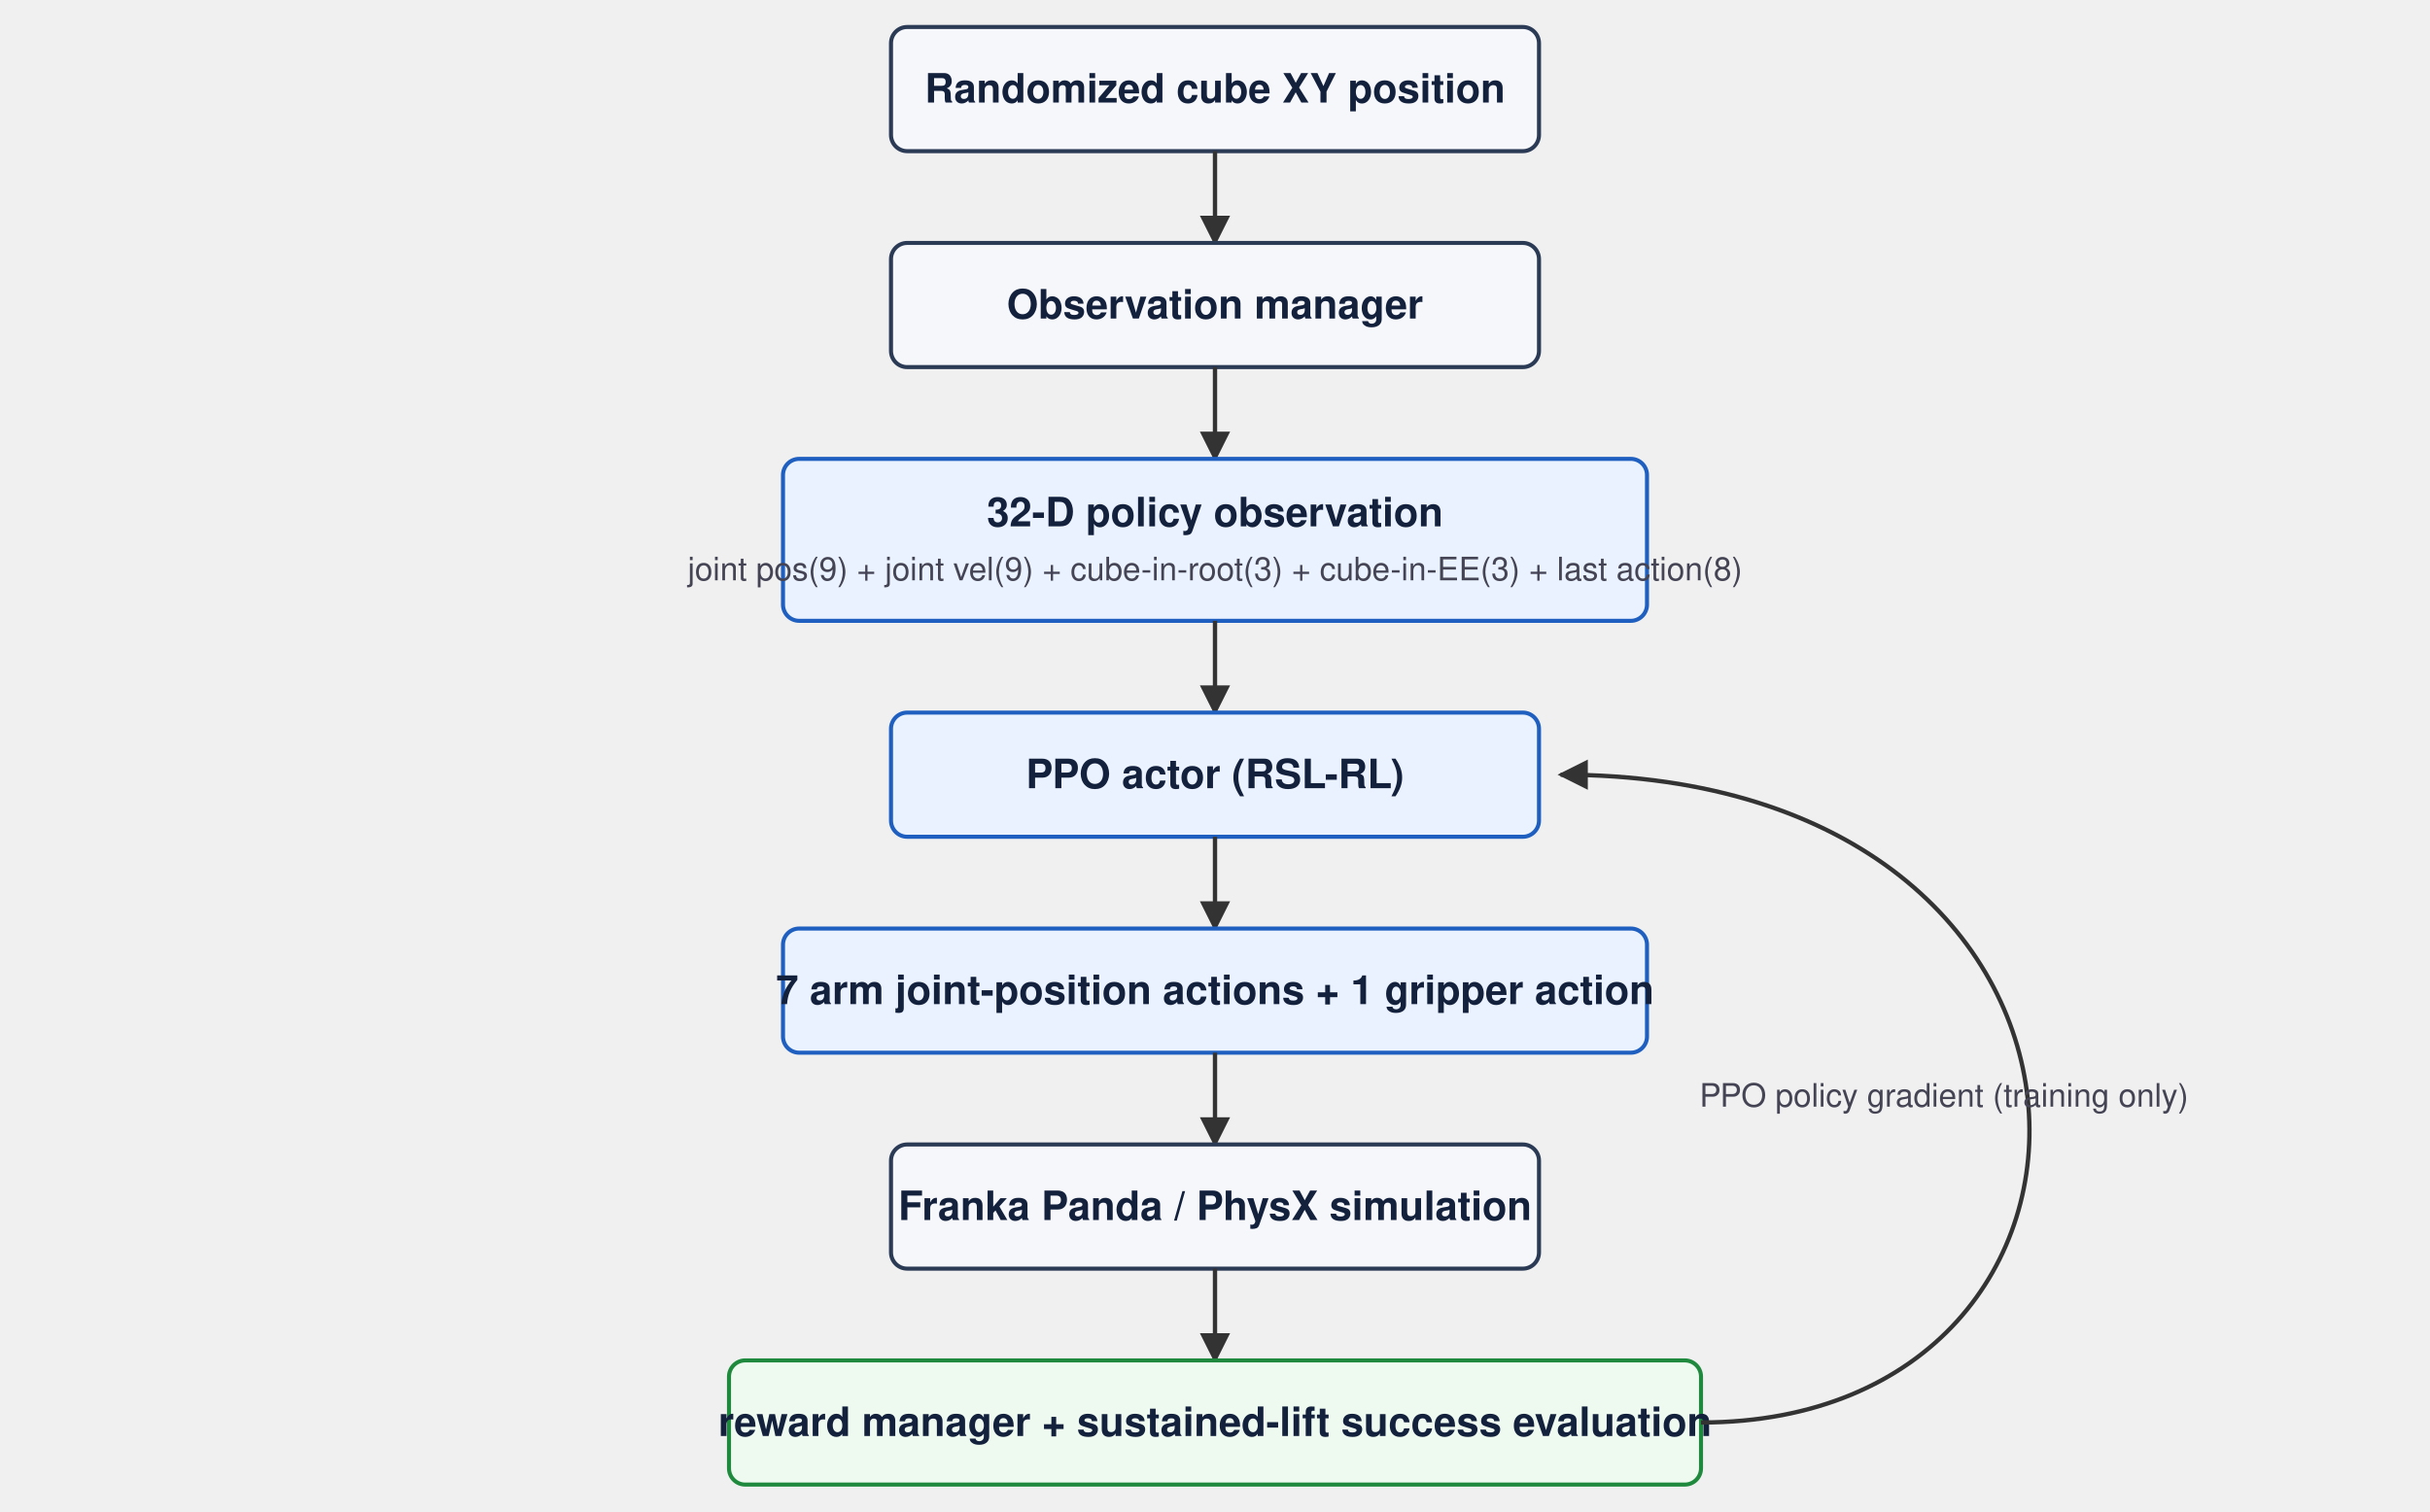
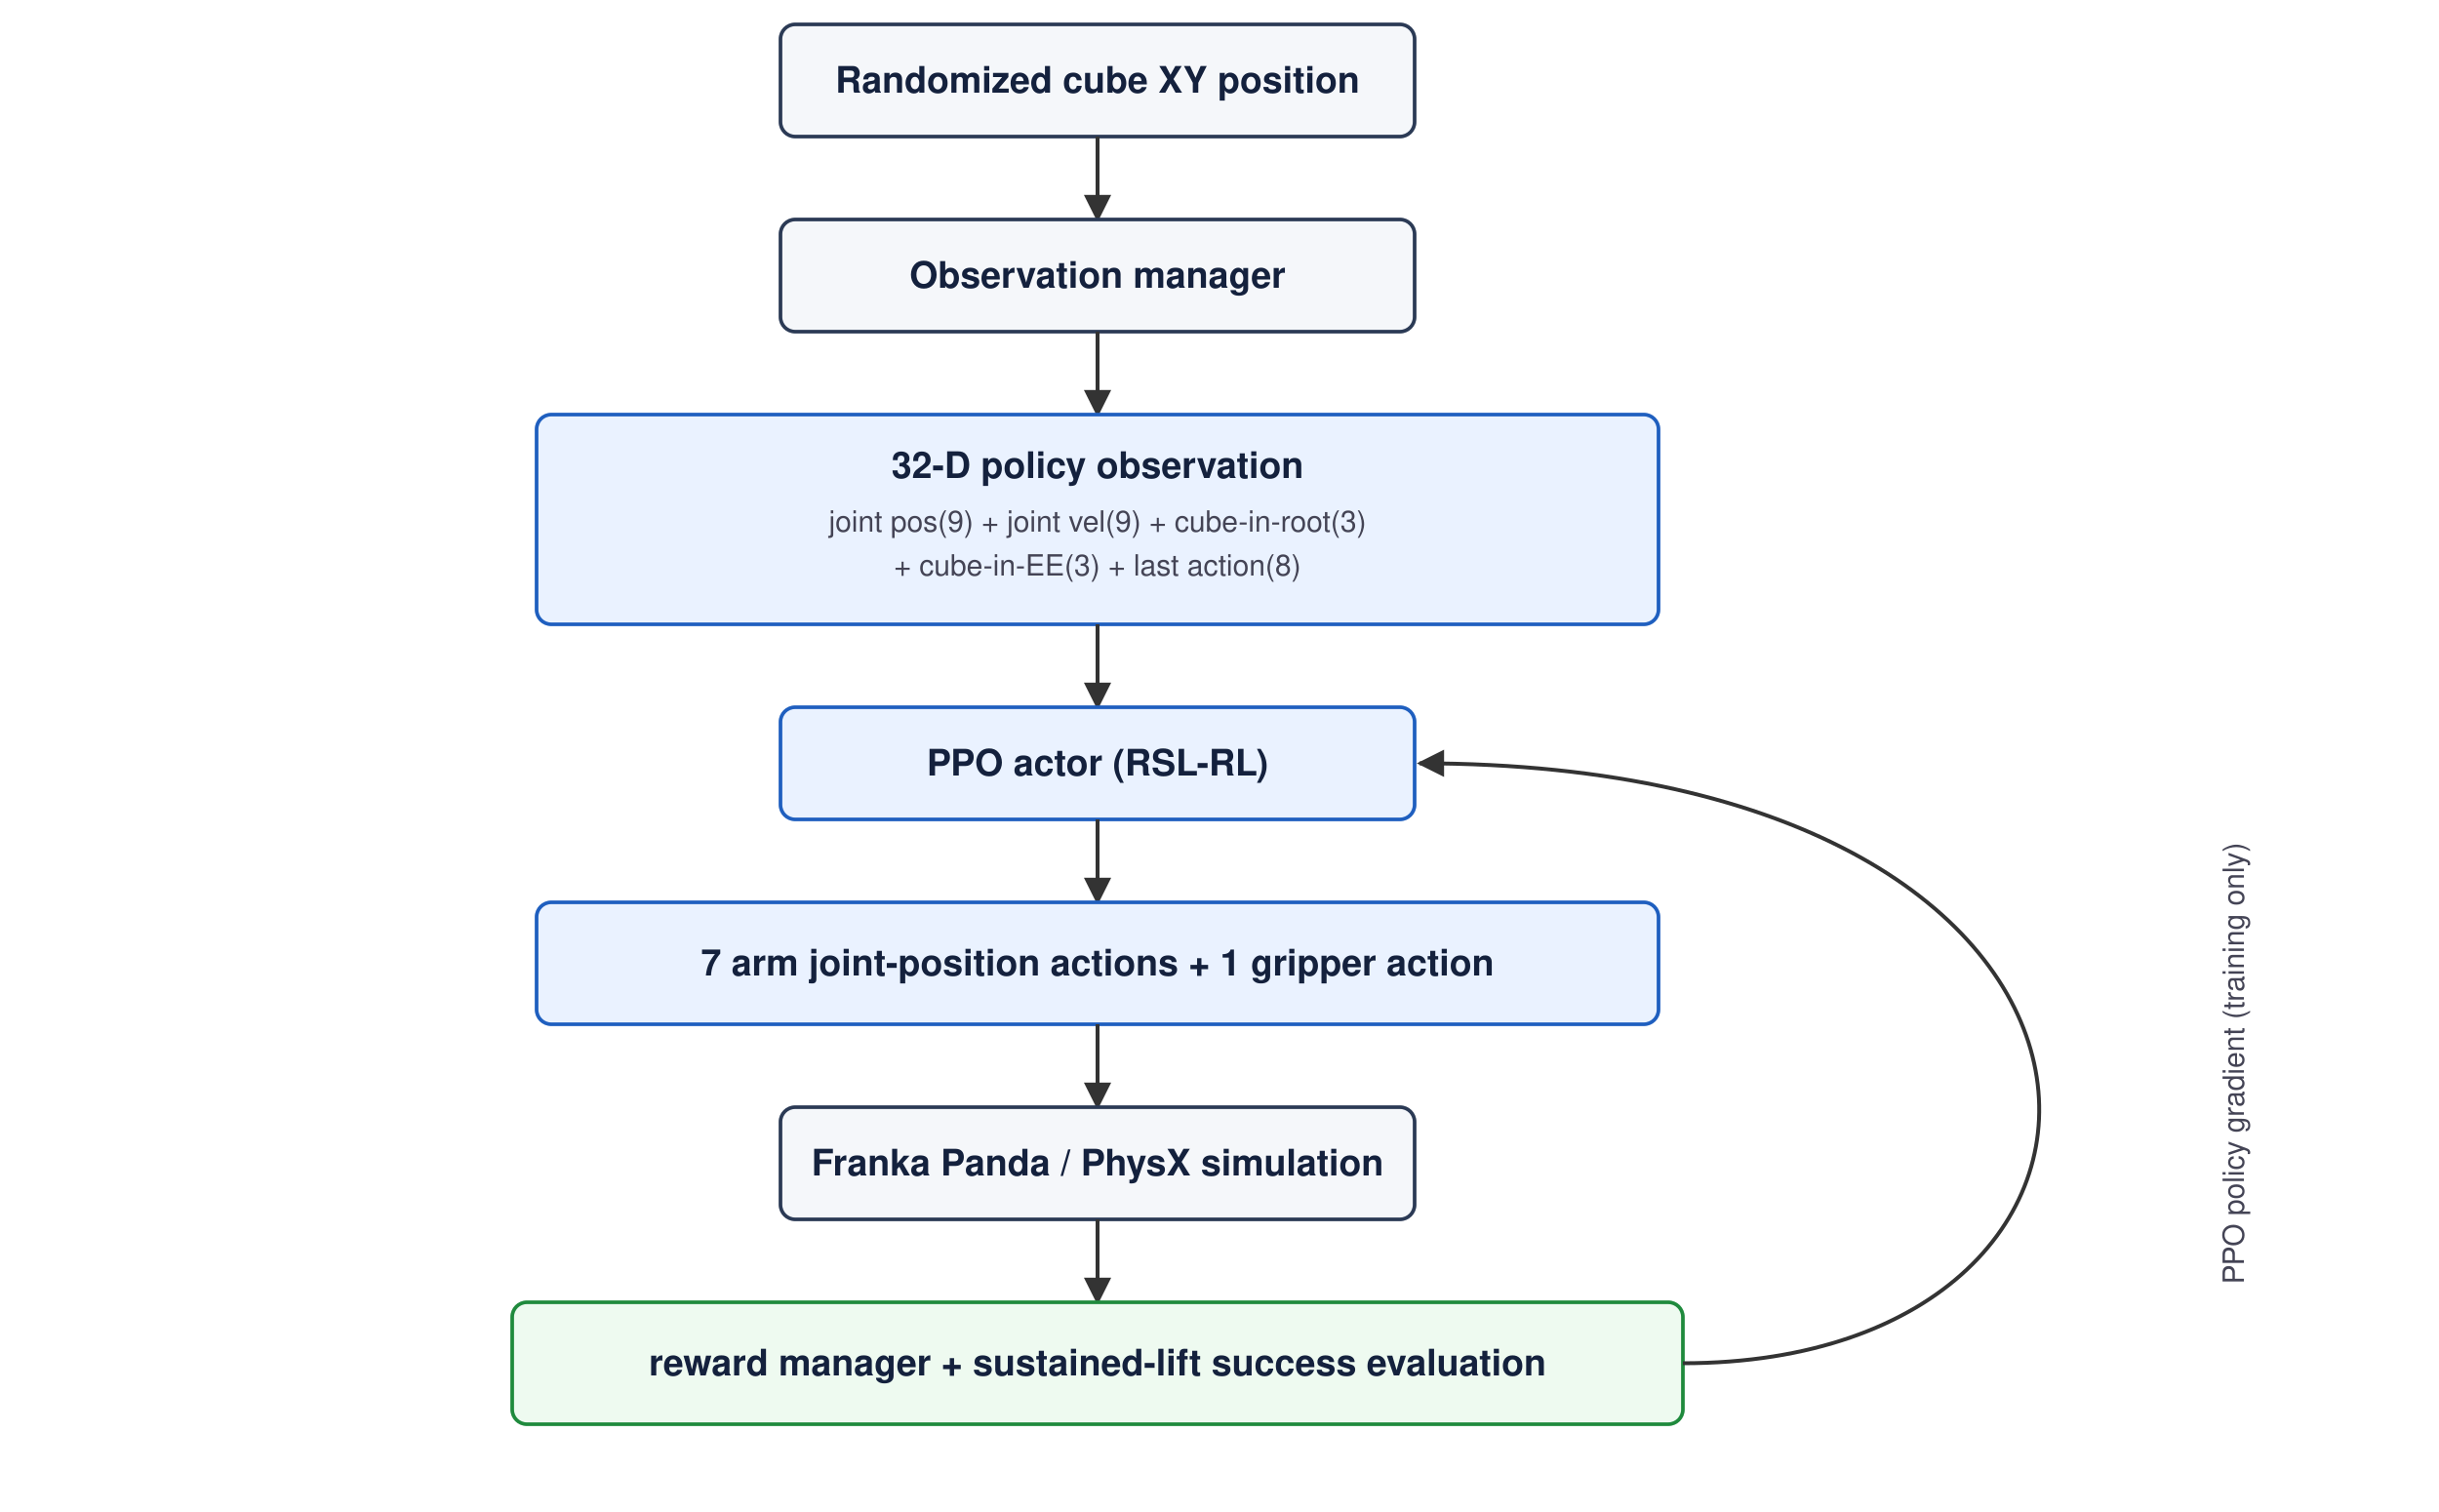
- <svg xmlns="http://www.w3.org/2000/svg" viewBox="0 0 900 560" font-family="Helvetica, Arial, sans-serif">
+ <svg xmlns="http://www.w3.org/2000/svg" viewBox="0 0 1000 620" font-family="Helvetica, Arial, sans-serif">
  <defs>
    <marker id="arrow" viewBox="0 0 10 10" refX="9" refY="5" markerWidth="7" markerHeight="7" orient="auto-start-reverse">
      <path d="M0,0 L10,5 L0,10 z" fill="#333" />
    </marker>
  </defs>
  <style>
    .box { fill: #f5f7fa; stroke: #2b3a55; stroke-width: 1.5; rx: 6; }
    .box-accent { fill: #eaf2ff; stroke: #1f5fbf; stroke-width: 1.5; rx: 6; }
    .box-reward { fill: #eefaf0; stroke: #1f8a3d; stroke-width: 1.5; rx: 6; }
    .label { font-size: 15px; fill: #14213d; font-weight: 600; }
    .sublabel { font-size: 12px; fill: #445; }
    .arrow { stroke: #333; stroke-width: 1.6; fill: none; marker-end: url(#arrow); }
  </style>
-   <rect class="box" x="330" y="10" width="240" height="46" />
+   <rect x="0" y="0" width="1000" height="620" fill="#ffffff" />
+   <rect class="box" x="320" y="10" width="260" height="46" />
  <text class="label" x="450" y="38" text-anchor="middle">Randomized cube XY position</text>
  <line class="arrow" x1="450" y1="56" x2="450" y2="90" />
-   <rect class="box" x="330" y="90" width="240" height="46" />
+   <rect class="box" x="320" y="90" width="260" height="46" />
  <text class="label" x="450" y="118" text-anchor="middle">Observation manager</text>
  <line class="arrow" x1="450" y1="136" x2="450" y2="170" />
-   <rect class="box-accent" x="290" y="170" width="320" height="60" />
-   <text class="label" x="450" y="195" text-anchor="middle">32-D policy observation</text>
-   <text class="sublabel" x="450" y="215" text-anchor="middle">joint pos(9) + joint vel(9) + cube-in-root(3) + cube-in-EE(3) + last action(8)</text>
-   <line class="arrow" x1="450" y1="230" x2="450" y2="264" />
-   <rect class="box-accent" x="330" y="264" width="240" height="46" />
-   <text class="label" x="450" y="292" text-anchor="middle">PPO actor (RSL-RL)</text>
-   <line class="arrow" x1="450" y1="310" x2="450" y2="344" />
-   <rect class="box-accent" x="290" y="344" width="320" height="46" />
-   <text class="label" x="450" y="372" text-anchor="middle">7 arm joint-position actions + 1 gripper action</text>
-   <line class="arrow" x1="450" y1="390" x2="450" y2="424" />
-   <rect class="box" x="330" y="424" width="240" height="46" />
-   <text class="label" x="450" y="452" text-anchor="middle">Franka Panda / PhysX simulation</text>
-   <line class="arrow" x1="450" y1="470" x2="450" y2="504" />
-   <rect class="box-reward" x="270" y="504" width="360" height="46" />
-   <text class="label" x="450" y="532" text-anchor="middle">reward manager + sustained-lift success evaluation</text>
-   <path class="arrow" d="M 630 527 C 800 527, 800 287, 578 287" fill="none" />
-   <text class="sublabel" x="720" y="410" text-anchor="middle">PPO policy gradient (training only)</text>
+   <rect class="box-accent" x="220" y="170" width="460" height="86" />
+   <text class="label" x="450" y="196" text-anchor="middle">32-D policy observation</text>
+   <text class="sublabel" x="450" y="218" text-anchor="middle" textLength="400" lengthAdjust="spacingAndGlyphs">joint pos(9) + joint vel(9) + cube-in-root(3)</text>
+   <text class="sublabel" x="450" y="236" text-anchor="middle">+ cube-in-EE(3) + last action(8)</text>
+   <line class="arrow" x1="450" y1="256" x2="450" y2="290" />
+   <rect class="box-accent" x="320" y="290" width="260" height="46" />
+   <text class="label" x="450" y="318" text-anchor="middle">PPO actor (RSL-RL)</text>
+   <line class="arrow" x1="450" y1="336" x2="450" y2="370" />
+   <rect class="box-accent" x="220" y="370" width="460" height="50" />
+   <text class="label" x="450" y="400" text-anchor="middle" textLength="410" lengthAdjust="spacingAndGlyphs">7 arm joint-position actions + 1 gripper action</text>
+   <line class="arrow" x1="450" y1="420" x2="450" y2="454" />
+   <rect class="box" x="320" y="454" width="260" height="46" />
+   <text class="label" x="450" y="482" text-anchor="middle">Franka Panda / PhysX simulation</text>
+   <line class="arrow" x1="450" y1="500" x2="450" y2="534" />
+   <rect class="box-reward" x="210" y="534" width="480" height="50" />
+   <text class="label" x="450" y="564" text-anchor="middle" textLength="440" lengthAdjust="spacingAndGlyphs">reward manager + sustained-lift success evaluation</text>
+   <path class="arrow" d="M 690 559 C 900 559, 900 313, 582 313" fill="none" />
+   <text class="sublabel" x="920" y="436" text-anchor="middle" transform="rotate(-90 920 436)">PPO policy gradient (training only)</text>
</svg>
